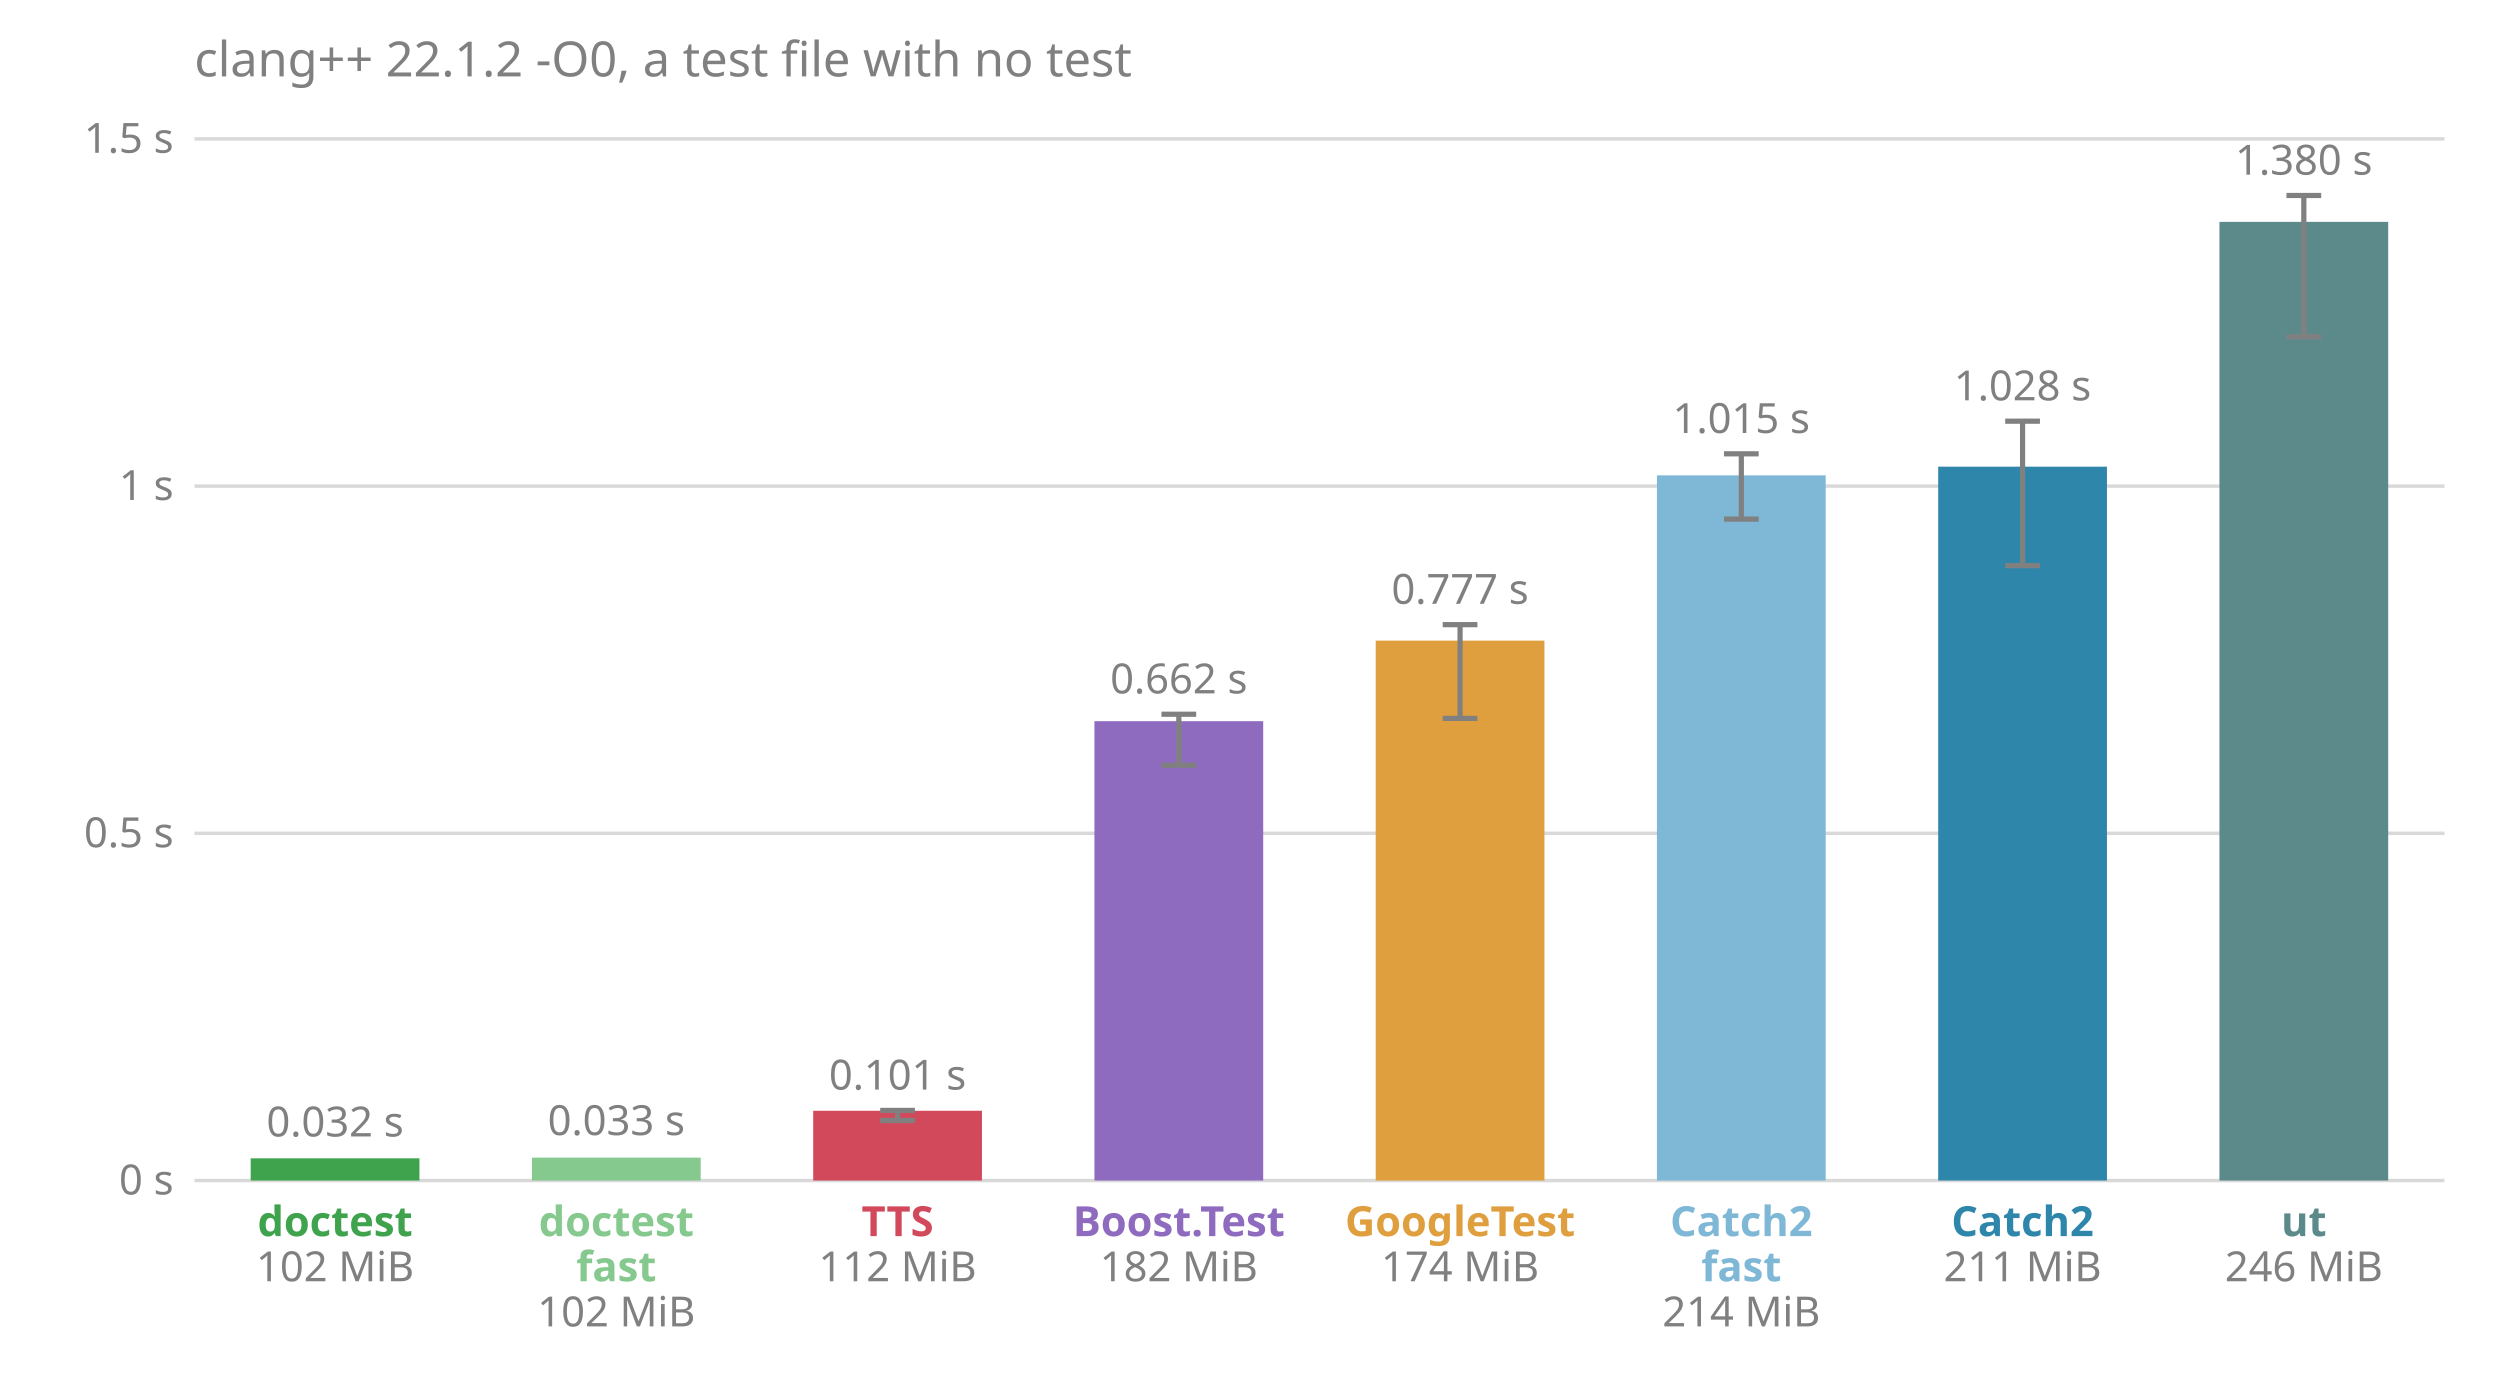
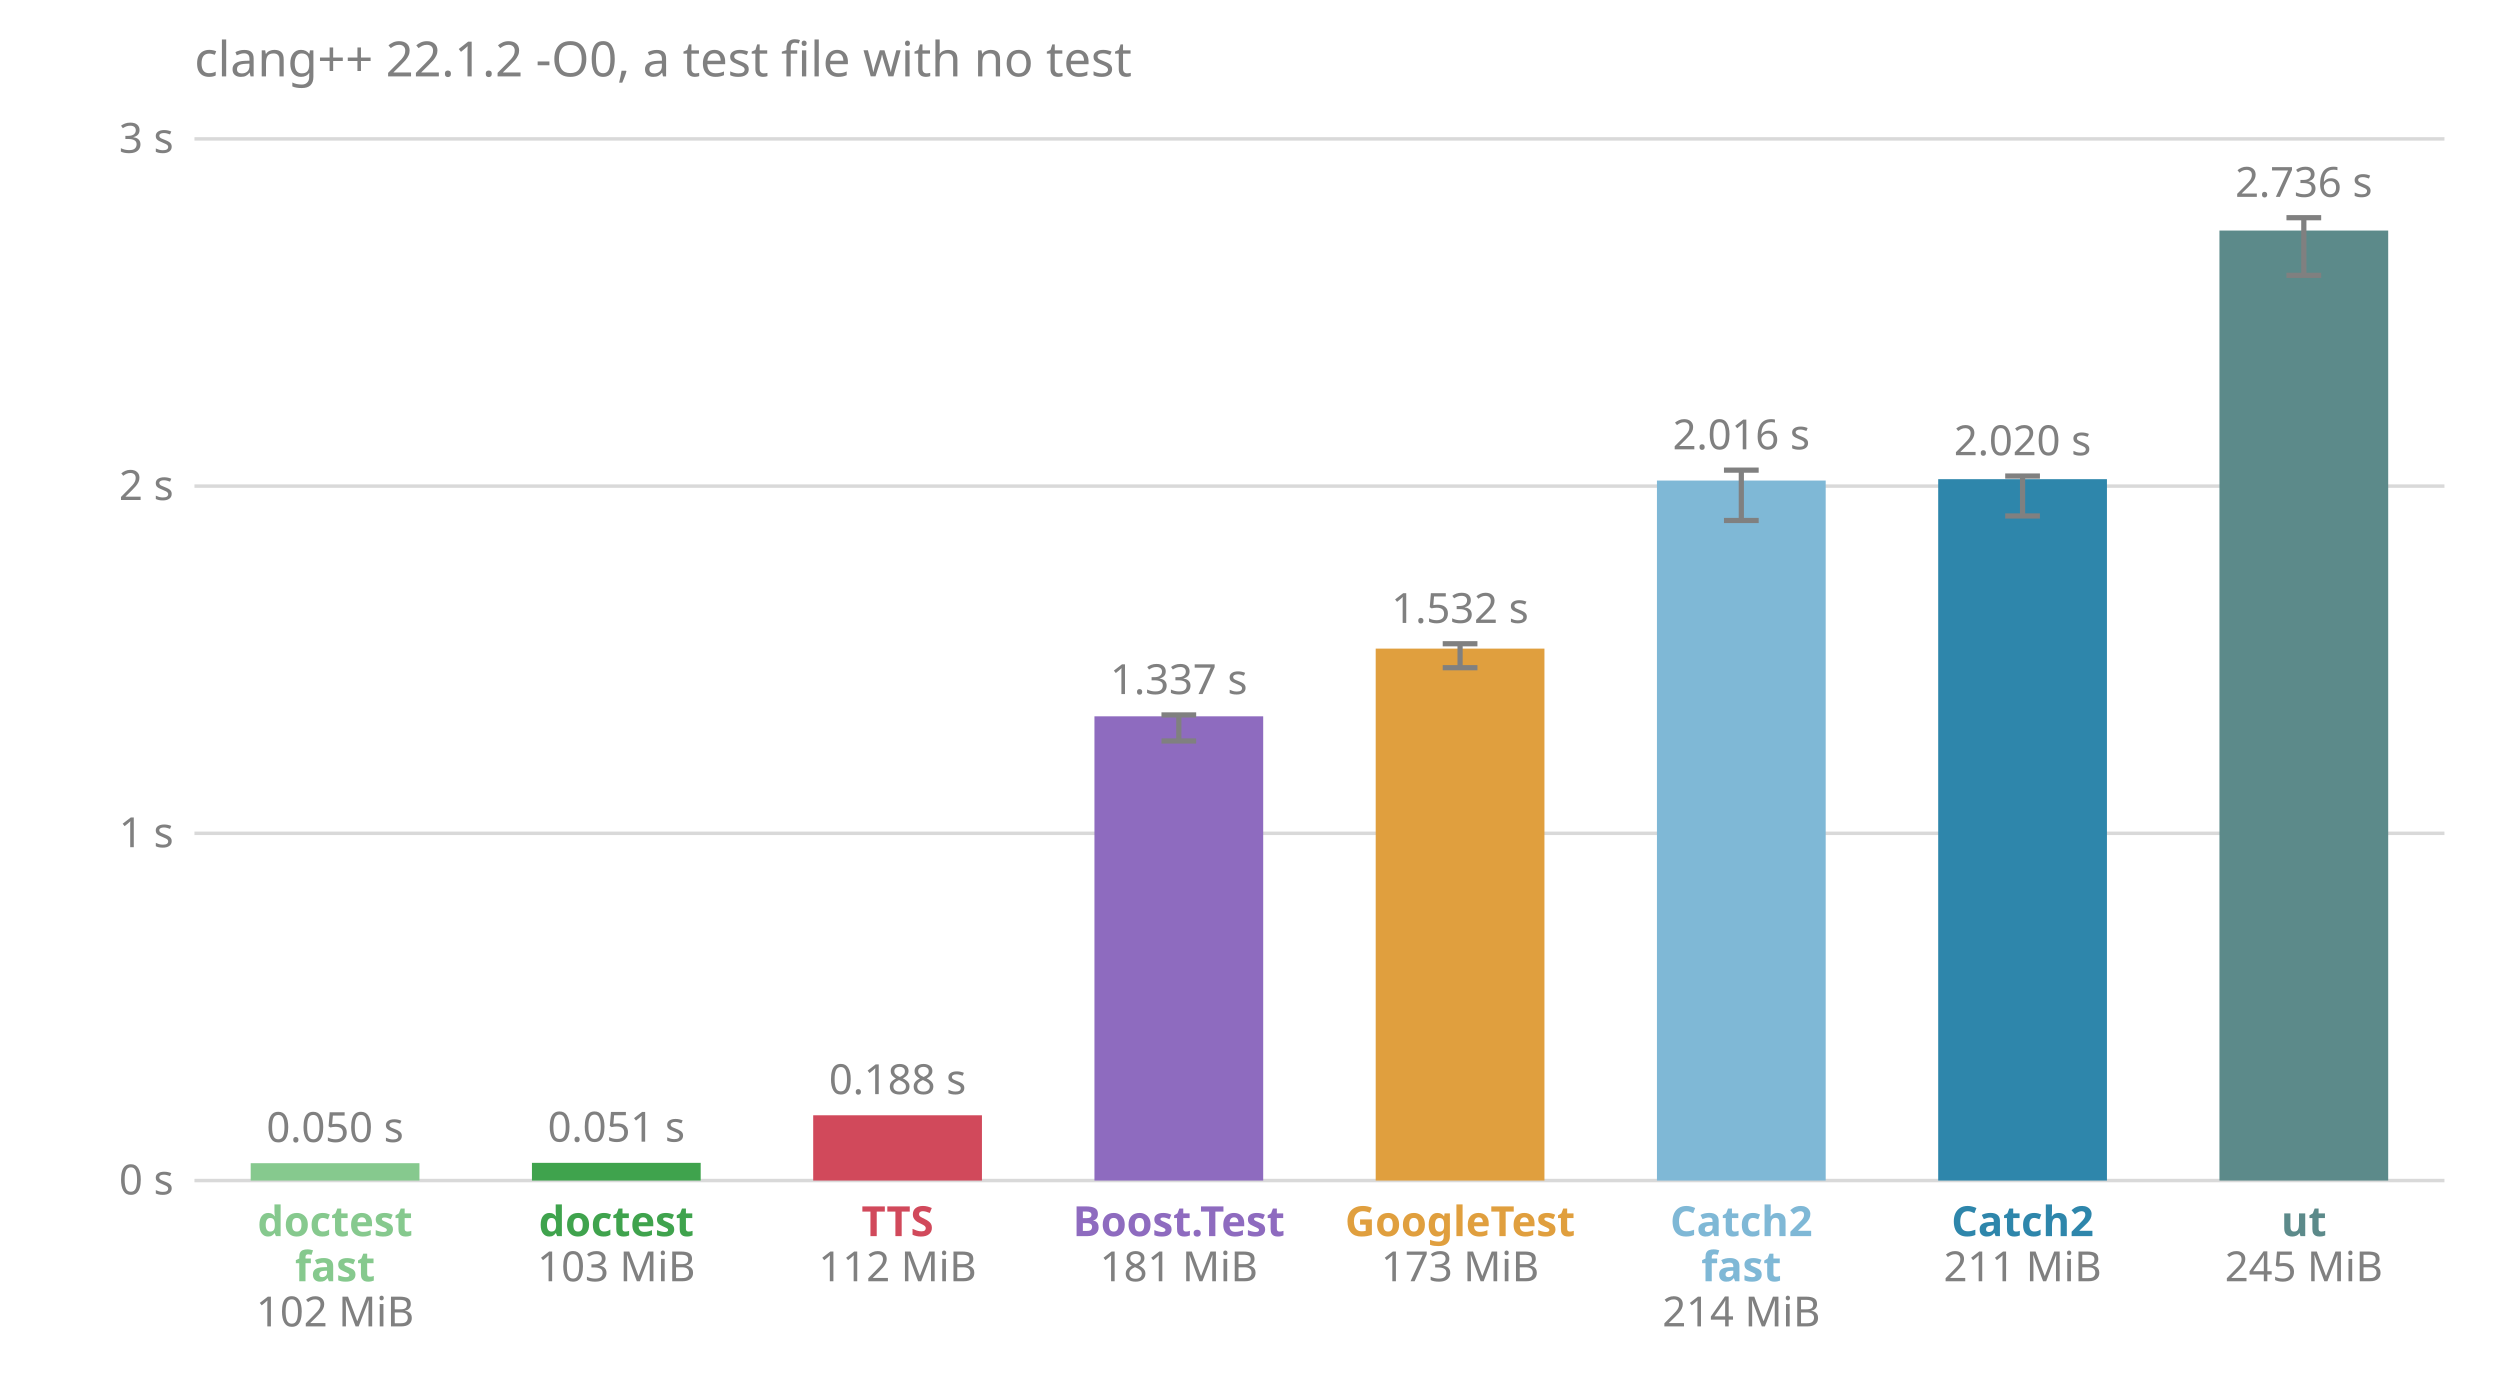
<svg xmlns="http://www.w3.org/2000/svg" viewBox="0 0 720 400" font-family="sans-serif" font-size="12">
  <text x="56.0" y="22.0" fill="#808080" font-size="14">clang++ 22.1.2 -O0, a test file with no test</text>
  <line x1="56.0" x2="704.0" y1="340.0" y2="340.0" stroke="#808080" stroke-opacity="0.3" />
  <text x="50.0" y="344.0" fill="#808080" text-anchor="end">0 s</text>
  <line x1="56.0" x2="704.0" y1="240.0" y2="240.0" stroke="#808080" stroke-opacity="0.3" />
-   <text x="50.0" y="244.0" fill="#808080" text-anchor="end">0.5 s</text>
+   <text x="50.0" y="244.0" fill="#808080" text-anchor="end">1 s</text>
  <line x1="56.0" x2="704.0" y1="140.0" y2="140.0" stroke="#808080" stroke-opacity="0.3" />
-   <text x="50.0" y="144.0" fill="#808080" text-anchor="end">1 s</text>
+   <text x="50.0" y="144.0" fill="#808080" text-anchor="end">2 s</text>
  <line x1="56.0" x2="704.0" y1="40.0" y2="40.0" stroke="#808080" stroke-opacity="0.3" />
-   <text x="50.0" y="44.0" fill="#808080" text-anchor="end">1.5 s</text>
-   <rect x="72.2" y="333.6" width="48.6" height="6.4" fill="#3fa34d" />
-   <text x="96.5" y="327.3" fill="#808080" text-anchor="middle">0.032 s</text>
-   <text x="96.5" y="356.0" fill="#3fa34d" font-weight="bold" text-anchor="middle">doctest</text>
-   <text x="96.5" y="369.0" fill="#808080" text-anchor="middle">102 MiB</text>
-   <rect x="153.2" y="333.4" width="48.6" height="6.6" fill="#86c98e" />
-   <text x="177.5" y="326.9" fill="#808080" text-anchor="middle">0.033 s</text>
-   <text x="177.5" y="356.0" fill="#86c98e" font-weight="bold" text-anchor="middle">doctest</text>
-   <text x="177.5" y="369.0" fill="#86c98e" font-weight="bold" text-anchor="middle">fast</text>
-   <text x="177.5" y="382.0" fill="#808080" text-anchor="middle">102 MiB</text>
-   <rect x="234.2" y="319.9" width="48.6" height="20.1" fill="#d1495b" />
-   <line x1="258.5" x2="258.5" y1="322.7" y2="319.8" stroke="#808080" stroke-width="1.5" />
-   <line x1="253.5" x2="263.5" y1="322.7" y2="322.7" stroke="#808080" stroke-width="1.5" />
-   <line x1="253.5" x2="263.5" y1="319.8" y2="319.8" stroke="#808080" stroke-width="1.5" />
-   <text x="258.5" y="313.8" fill="#808080" text-anchor="middle">0.101 s</text>
+   <text x="50.0" y="44.0" fill="#808080" text-anchor="end">3 s</text>
+   <rect x="72.2" y="335.0" width="48.6" height="5.0" fill="#86c98e" />
+   <text x="96.5" y="328.9" fill="#808080" text-anchor="middle">0.050 s</text>
+   <text x="96.5" y="356.0" fill="#86c98e" font-weight="bold" text-anchor="middle">doctest</text>
+   <text x="96.5" y="369.0" fill="#86c98e" font-weight="bold" text-anchor="middle">fast</text>
+   <text x="96.5" y="382.0" fill="#808080" text-anchor="middle">102 MiB</text>
+   <rect x="153.2" y="334.9" width="48.6" height="5.1" fill="#3fa34d" />
+   <text x="177.5" y="328.8" fill="#808080" text-anchor="middle">0.051 s</text>
+   <text x="177.5" y="356.0" fill="#3fa34d" font-weight="bold" text-anchor="middle">doctest</text>
+   <text x="177.5" y="369.0" fill="#808080" text-anchor="middle">103 MiB</text>
+   <rect x="234.2" y="321.2" width="48.6" height="18.8" fill="#d1495b" />
+   <text x="258.5" y="315.1" fill="#808080" text-anchor="middle">0.188 s</text>
  <text x="258.5" y="356.0" fill="#d1495b" font-weight="bold" text-anchor="middle">TTS</text>
  <text x="258.5" y="369.0" fill="#808080" text-anchor="middle">112 MiB</text>
-   <rect x="315.2" y="207.7" width="48.6" height="132.3" fill="#8e6bbf" />
-   <line x1="339.5" x2="339.5" y1="220.4" y2="205.7" stroke="#808080" stroke-width="1.5" />
-   <line x1="334.5" x2="344.5" y1="220.4" y2="220.4" stroke="#808080" stroke-width="1.5" />
-   <line x1="334.5" x2="344.5" y1="205.7" y2="205.7" stroke="#808080" stroke-width="1.5" />
-   <text x="339.5" y="199.7" fill="#808080" text-anchor="middle">0.662 s</text>
+   <rect x="315.2" y="206.3" width="48.6" height="133.7" fill="#8e6bbf" />
+   <line x1="339.5" x2="339.5" y1="213.4" y2="205.9" stroke="#808080" stroke-width="1.5" />
+   <line x1="334.5" x2="344.5" y1="213.4" y2="213.4" stroke="#808080" stroke-width="1.5" />
+   <line x1="334.5" x2="344.5" y1="205.9" y2="205.9" stroke="#808080" stroke-width="1.5" />
+   <text x="339.5" y="199.9" fill="#808080" text-anchor="middle">1.337 s</text>
  <text x="339.5" y="356.0" fill="#8e6bbf" font-weight="bold" text-anchor="middle">Boost.Test</text>
-   <text x="339.5" y="369.0" fill="#808080" text-anchor="middle">182 MiB</text>
-   <rect x="396.2" y="184.5" width="48.6" height="155.5" fill="#e09f3e" />
-   <line x1="420.5" x2="420.5" y1="206.9" y2="179.9" stroke="#808080" stroke-width="1.5" />
-   <line x1="415.5" x2="425.5" y1="206.9" y2="206.9" stroke="#808080" stroke-width="1.5" />
-   <line x1="415.5" x2="425.5" y1="179.9" y2="179.9" stroke="#808080" stroke-width="1.5" />
-   <text x="420.5" y="173.9" fill="#808080" text-anchor="middle">0.777 s</text>
+   <text x="339.5" y="369.0" fill="#808080" text-anchor="middle">181 MiB</text>
+   <rect x="396.2" y="186.8" width="48.6" height="153.2" fill="#e09f3e" />
+   <line x1="420.5" x2="420.5" y1="192.3" y2="185.4" stroke="#808080" stroke-width="1.5" />
+   <line x1="415.5" x2="425.5" y1="192.3" y2="192.3" stroke="#808080" stroke-width="1.5" />
+   <line x1="415.5" x2="425.5" y1="185.4" y2="185.4" stroke="#808080" stroke-width="1.5" />
+   <text x="420.5" y="179.4" fill="#808080" text-anchor="middle">1.532 s</text>
  <text x="420.5" y="356.0" fill="#e09f3e" font-weight="bold" text-anchor="middle">GoogleTest</text>
-   <text x="420.5" y="369.0" fill="#808080" text-anchor="middle">174 MiB</text>
-   <rect x="477.2" y="136.9" width="48.6" height="203.1" fill="#7fb8d6" />
-   <line x1="501.5" x2="501.5" y1="149.5" y2="130.7" stroke="#808080" stroke-width="1.5" />
-   <line x1="496.5" x2="506.5" y1="149.5" y2="149.5" stroke="#808080" stroke-width="1.5" />
-   <line x1="496.5" x2="506.5" y1="130.7" y2="130.7" stroke="#808080" stroke-width="1.5" />
-   <text x="501.5" y="124.7" fill="#808080" text-anchor="middle">1.015 s</text>
+   <text x="420.5" y="369.0" fill="#808080" text-anchor="middle">173 MiB</text>
+   <rect x="477.2" y="138.4" width="48.6" height="201.6" fill="#7fb8d6" />
+   <line x1="501.5" x2="501.5" y1="149.9" y2="135.4" stroke="#808080" stroke-width="1.5" />
+   <line x1="496.5" x2="506.5" y1="149.9" y2="149.9" stroke="#808080" stroke-width="1.5" />
+   <line x1="496.5" x2="506.5" y1="135.4" y2="135.4" stroke="#808080" stroke-width="1.5" />
+   <text x="501.5" y="129.4" fill="#808080" text-anchor="middle">2.016 s</text>
  <text x="501.5" y="356.0" fill="#7fb8d6" font-weight="bold" text-anchor="middle">Catch2</text>
  <text x="501.5" y="369.0" fill="#7fb8d6" font-weight="bold" text-anchor="middle">fast</text>
  <text x="501.5" y="382.0" fill="#808080" text-anchor="middle">214 MiB</text>
-   <rect x="558.2" y="134.4" width="48.6" height="205.6" fill="#2e86ab" />
-   <line x1="582.5" x2="582.5" y1="162.9" y2="121.3" stroke="#808080" stroke-width="1.5" />
-   <line x1="577.5" x2="587.5" y1="162.9" y2="162.9" stroke="#808080" stroke-width="1.5" />
-   <line x1="577.5" x2="587.5" y1="121.3" y2="121.3" stroke="#808080" stroke-width="1.5" />
-   <text x="582.5" y="115.3" fill="#808080" text-anchor="middle">1.028 s</text>
+   <rect x="558.2" y="138.0" width="48.6" height="202.0" fill="#2e86ab" />
+   <line x1="582.5" x2="582.5" y1="148.6" y2="137.1" stroke="#808080" stroke-width="1.5" />
+   <line x1="577.5" x2="587.5" y1="148.6" y2="148.6" stroke="#808080" stroke-width="1.5" />
+   <line x1="577.5" x2="587.5" y1="137.1" y2="137.1" stroke="#808080" stroke-width="1.5" />
+   <text x="582.5" y="131.1" fill="#808080" text-anchor="middle">2.020 s</text>
  <text x="582.5" y="356.0" fill="#2e86ab" font-weight="bold" text-anchor="middle">Catch2</text>
  <text x="582.5" y="369.0" fill="#808080" text-anchor="middle">211 MiB</text>
-   <rect x="639.2" y="63.9" width="48.6" height="276.1" fill="#5c8a8a" />
-   <line x1="663.5" x2="663.5" y1="97.0" y2="56.3" stroke="#808080" stroke-width="1.5" />
-   <line x1="658.5" x2="668.5" y1="97.0" y2="97.0" stroke="#808080" stroke-width="1.5" />
-   <line x1="658.5" x2="668.5" y1="56.3" y2="56.3" stroke="#808080" stroke-width="1.5" />
-   <text x="663.5" y="50.3" fill="#808080" text-anchor="middle">1.380 s</text>
+   <rect x="639.2" y="66.4" width="48.6" height="273.6" fill="#5c8a8a" />
+   <line x1="663.5" x2="663.5" y1="79.3" y2="62.7" stroke="#808080" stroke-width="1.5" />
+   <line x1="658.5" x2="668.5" y1="79.3" y2="79.3" stroke="#808080" stroke-width="1.5" />
+   <line x1="658.5" x2="668.5" y1="62.7" y2="62.7" stroke="#808080" stroke-width="1.5" />
+   <text x="663.5" y="56.7" fill="#808080" text-anchor="middle">2.736 s</text>
  <text x="663.5" y="356.0" fill="#5c8a8a" font-weight="bold" text-anchor="middle">ut</text>
-   <text x="663.5" y="369.0" fill="#808080" text-anchor="middle">246 MiB</text>
+   <text x="663.5" y="369.0" fill="#808080" text-anchor="middle">245 MiB</text>
</svg>
